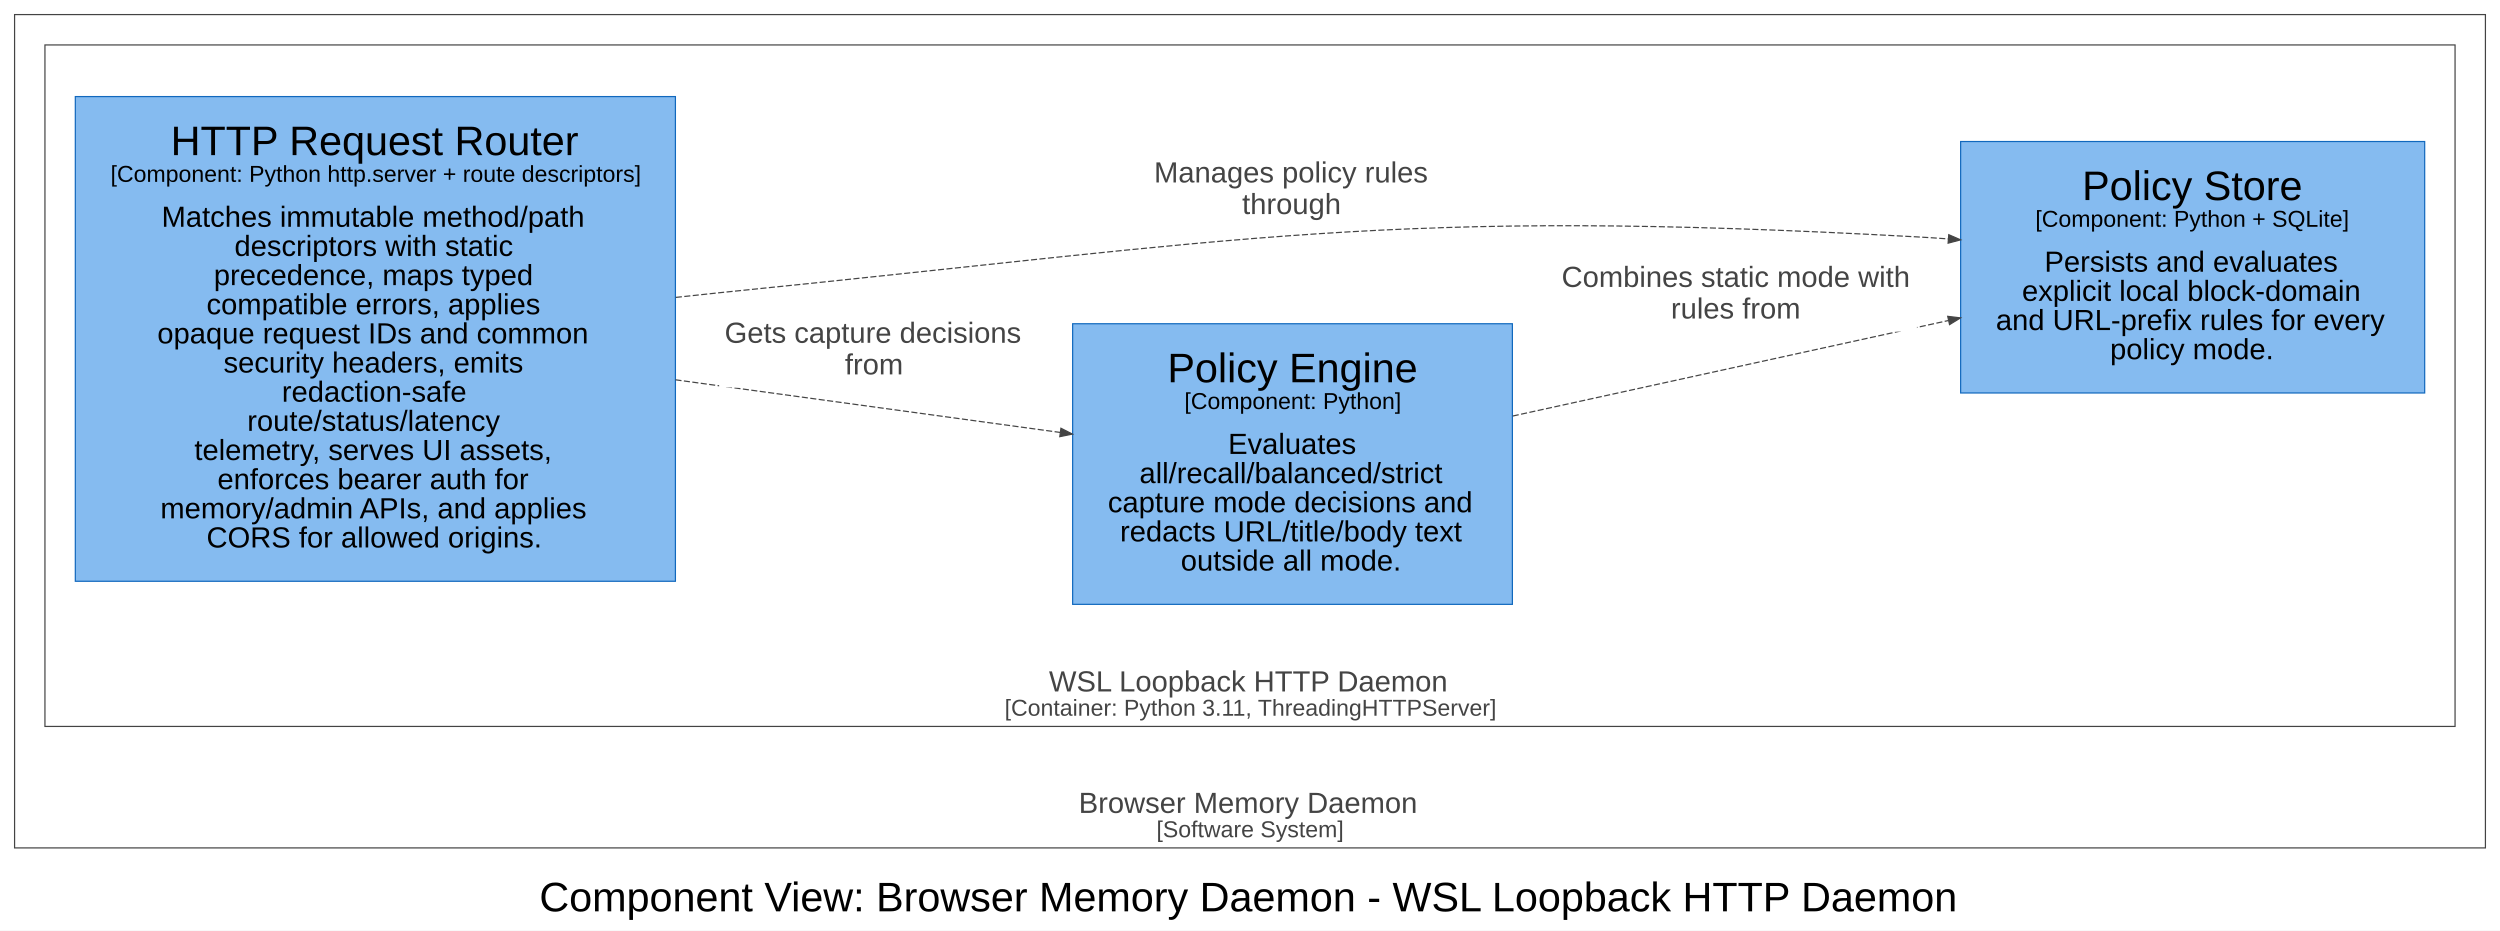
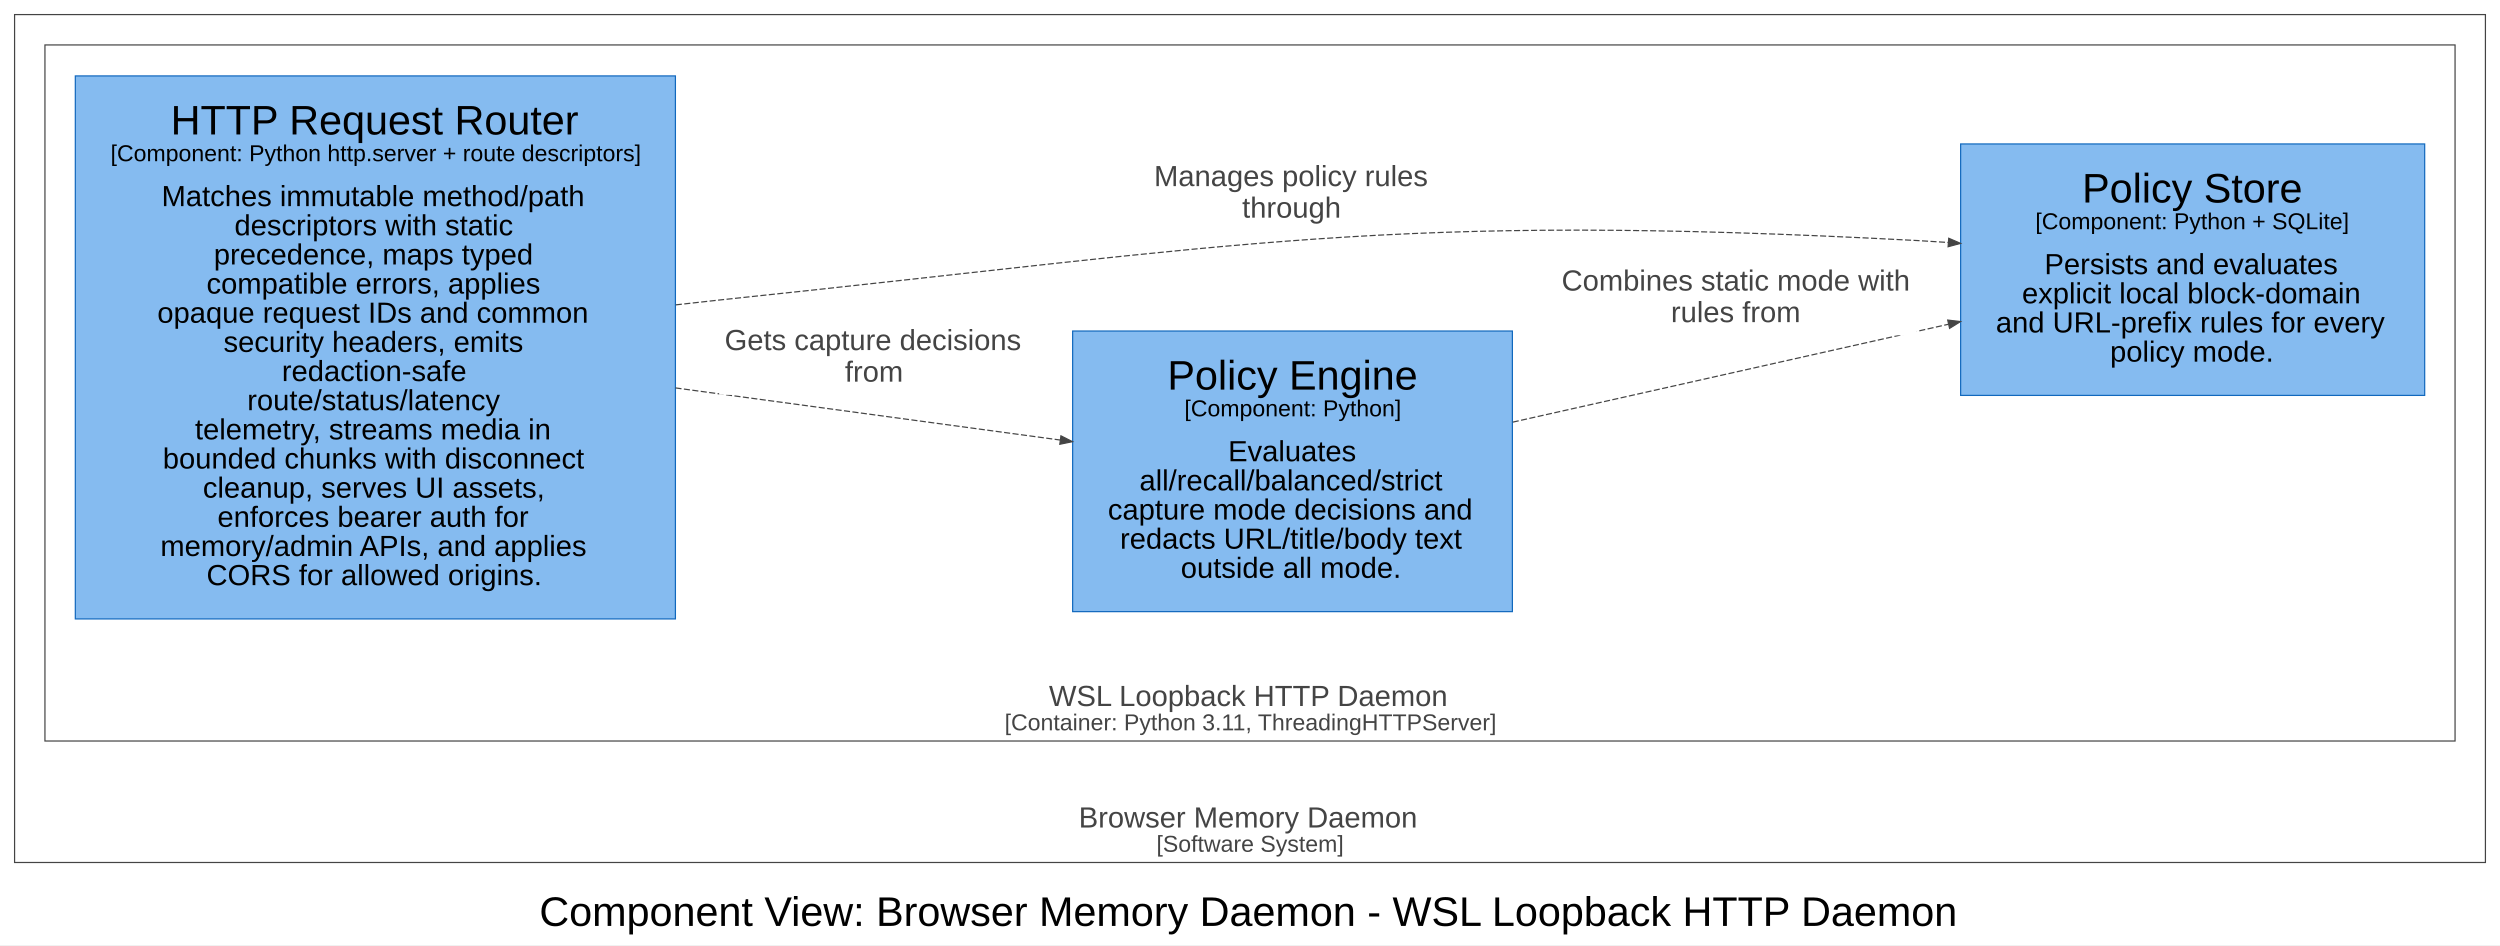
- <svg xmlns="http://www.w3.org/2000/svg" width="2058pt" height="766pt" viewBox="0.00 0.00 2058.00 766.00">
-   <g id="graph0" class="graph" transform="scale(1 1) rotate(0) translate(4 762)">
-     <polygon fill="white" stroke="transparent" points="-4,4 -4,-762 2054,-762 2054,4 -4,4" />
+ <svg xmlns="http://www.w3.org/2000/svg" width="2058pt" height="778pt" viewBox="0.00 0.00 2058.00 778.00">
+   <g id="graph0" class="graph" transform="scale(1 1) rotate(0) translate(4 774)">
+     <polygon fill="white" stroke="transparent" points="-4,4 -4,-774 2054,-774 2054,4 -4,4" />
    <text text-anchor="start" x="440" y="-11.8" font-family="Arial" font-size="34.00">Component View: Browser Memory Daemon - WSL Loopback HTTP Daemon</text>
    <g id="clust1" class="cluster">
-       <polygon fill="none" stroke="#444444" points="8,-64 8,-750 2042,-750 2042,-64 8,-64" />
+       <polygon fill="none" stroke="#444444" points="8,-64 8,-762 2042,-762 2042,-64 8,-64" />
      <text text-anchor="start" x="884" y="-92.8" font-family="Arial" font-size="24.00" fill="#444444">Browser Memory Daemon</text>
      <text text-anchor="start" x="948" y="-72.8" font-family="Arial" font-size="19.00" fill="#444444">[Software System]</text>
    </g>
    <g id="clust2" class="cluster">
-       <polygon fill="none" stroke="#444444" points="33,-164 33,-725 2017,-725 2017,-164 33,-164" />
+       <polygon fill="none" stroke="#444444" points="33,-164 33,-737 2017,-737 2017,-164 33,-164" />
      <text text-anchor="start" x="859.5" y="-192.8" font-family="Arial" font-size="24.00" fill="#444444">WSL Loopback HTTP Daemon</text>
      <text text-anchor="start" x="823" y="-172.8" font-family="Arial" font-size="19.00" fill="#444444">[Container: Python 3.11, ThreadingHTTPServer]</text>
    </g>
    <g id="23" class="node">
-       <polygon fill="#85bbf0" stroke="#1168bd" points="552,-682.5 58,-682.5 58,-283.5 552,-283.5 552,-682.5" />
-       <text text-anchor="start" x="136.5" y="-634.3" font-family="Arial" font-size="34.00" fill="#000000">HTTP Request Router</text>
-       <text text-anchor="start" x="87" y="-612.3" font-family="Arial" font-size="19.00" fill="#000000">[Component: Python http.server + route descriptors]</text>
-       <text text-anchor="start" x="129" y="-575.3" font-family="Arial" font-size="24.00" fill="#000000">Matches immutable method/path</text>
-       <text text-anchor="start" x="189" y="-551.3" font-family="Arial" font-size="24.00" fill="#000000">descriptors with static</text>
-       <text text-anchor="start" x="172" y="-527.3" font-family="Arial" font-size="24.00" fill="#000000">precedence, maps typed</text>
-       <text text-anchor="start" x="166" y="-503.3" font-family="Arial" font-size="24.00" fill="#000000">compatible errors, applies</text>
-       <text text-anchor="start" x="125.5" y="-479.3" font-family="Arial" font-size="24.00" fill="#000000">opaque request IDs and common</text>
-       <text text-anchor="start" x="180" y="-455.3" font-family="Arial" font-size="24.00" fill="#000000">security headers, emits</text>
-       <text text-anchor="start" x="228" y="-431.3" font-family="Arial" font-size="24.00" fill="#000000">redaction-safe</text>
-       <text text-anchor="start" x="199.5" y="-407.3" font-family="Arial" font-size="24.00" fill="#000000">route/status/latency</text>
-       <text text-anchor="start" x="156" y="-383.3" font-family="Arial" font-size="24.00" fill="#000000">telemetry, serves UI assets,</text>
-       <text text-anchor="start" x="175" y="-359.3" font-family="Arial" font-size="24.00" fill="#000000">enforces bearer auth for</text>
-       <text text-anchor="start" x="128" y="-335.3" font-family="Arial" font-size="24.00" fill="#000000">memory/admin APIs, and applies</text>
-       <text text-anchor="start" x="166" y="-311.3" font-family="Arial" font-size="24.00" fill="#000000">CORS for allowed origins.</text>
+       <polygon fill="#85bbf0" stroke="#1168bd" points="552,-711.5 58,-711.5 58,-264.5 552,-264.5 552,-711.5" />
+       <text text-anchor="start" x="136.5" y="-663.3" font-family="Arial" font-size="34.00" fill="#000000">HTTP Request Router</text>
+       <text text-anchor="start" x="87" y="-641.3" font-family="Arial" font-size="19.00" fill="#000000">[Component: Python http.server + route descriptors]</text>
+       <text text-anchor="start" x="129" y="-604.3" font-family="Arial" font-size="24.00" fill="#000000">Matches immutable method/path</text>
+       <text text-anchor="start" x="189" y="-580.3" font-family="Arial" font-size="24.00" fill="#000000">descriptors with static</text>
+       <text text-anchor="start" x="172" y="-556.3" font-family="Arial" font-size="24.00" fill="#000000">precedence, maps typed</text>
+       <text text-anchor="start" x="166" y="-532.3" font-family="Arial" font-size="24.00" fill="#000000">compatible errors, applies</text>
+       <text text-anchor="start" x="125.5" y="-508.3" font-family="Arial" font-size="24.00" fill="#000000">opaque request IDs and common</text>
+       <text text-anchor="start" x="180" y="-484.3" font-family="Arial" font-size="24.00" fill="#000000">security headers, emits</text>
+       <text text-anchor="start" x="228" y="-460.3" font-family="Arial" font-size="24.00" fill="#000000">redaction-safe</text>
+       <text text-anchor="start" x="199.5" y="-436.3" font-family="Arial" font-size="24.00" fill="#000000">route/status/latency</text>
+       <text text-anchor="start" x="156.5" y="-412.3" font-family="Arial" font-size="24.00" fill="#000000">telemetry, streams media in</text>
+       <text text-anchor="start" x="130" y="-388.3" font-family="Arial" font-size="24.00" fill="#000000">bounded chunks with disconnect</text>
+       <text text-anchor="start" x="163" y="-364.3" font-family="Arial" font-size="24.00" fill="#000000">cleanup, serves UI assets,</text>
+       <text text-anchor="start" x="175" y="-340.3" font-family="Arial" font-size="24.00" fill="#000000">enforces bearer auth for</text>
+       <text text-anchor="start" x="128" y="-316.3" font-family="Arial" font-size="24.00" fill="#000000">memory/admin APIs, and applies</text>
+       <text text-anchor="start" x="166" y="-292.3" font-family="Arial" font-size="24.00" fill="#000000">CORS for allowed origins.</text>
    </g>
    <g id="25" class="node">
-       <polygon fill="#85bbf0" stroke="#1168bd" points="1241,-495.5 879,-495.5 879,-264.5 1241,-264.5 1241,-495.5" />
-       <text text-anchor="start" x="957" y="-447.3" font-family="Arial" font-size="34.00" fill="#000000">Policy Engine</text>
-       <text text-anchor="start" x="971" y="-425.3" font-family="Arial" font-size="19.00" fill="#000000">[Component: Python]</text>
-       <text text-anchor="start" x="1007" y="-388.3" font-family="Arial" font-size="24.00" fill="#000000">Evaluates</text>
-       <text text-anchor="start" x="934" y="-364.3" font-family="Arial" font-size="24.00" fill="#000000">all/recall/balanced/strict</text>
-       <text text-anchor="start" x="908" y="-340.3" font-family="Arial" font-size="24.00" fill="#000000">capture mode decisions and</text>
-       <text text-anchor="start" x="918" y="-316.3" font-family="Arial" font-size="24.00" fill="#000000">redacts URL/title/body text</text>
-       <text text-anchor="start" x="968" y="-292.3" font-family="Arial" font-size="24.00" fill="#000000">outside all mode.</text>
+       <polygon fill="#85bbf0" stroke="#1168bd" points="1241,-501.5 879,-501.5 879,-270.5 1241,-270.5 1241,-501.5" />
+       <text text-anchor="start" x="957" y="-453.3" font-family="Arial" font-size="34.00" fill="#000000">Policy Engine</text>
+       <text text-anchor="start" x="971" y="-431.3" font-family="Arial" font-size="19.00" fill="#000000">[Component: Python]</text>
+       <text text-anchor="start" x="1007" y="-394.3" font-family="Arial" font-size="24.00" fill="#000000">Evaluates</text>
+       <text text-anchor="start" x="934" y="-370.3" font-family="Arial" font-size="24.00" fill="#000000">all/recall/balanced/strict</text>
+       <text text-anchor="start" x="908" y="-346.3" font-family="Arial" font-size="24.00" fill="#000000">capture mode decisions and</text>
+       <text text-anchor="start" x="918" y="-322.3" font-family="Arial" font-size="24.00" fill="#000000">redacts URL/title/body text</text>
+       <text text-anchor="start" x="968" y="-298.3" font-family="Arial" font-size="24.00" fill="#000000">outside all mode.</text>
    </g>
    <g id="113" class="edge">
-       <path fill="none" stroke="#444444" stroke-dasharray="5,2" d="M552.04,-449.35C654.91,-435.27 772.61,-419.17 868.69,-406.03" />
-       <polygon fill="#444444" stroke="#444444" points="869.37,-409.47 878.81,-404.65 868.42,-402.54 869.37,-409.47" />
-       <polygon fill="white" stroke="transparent" points="588,-443 588,-503 843,-503 843,-443 588,-443" />
-       <text text-anchor="start" x="592.5" y="-479.8" font-family="Arial" font-size="24.00" fill="#444444">Gets capture decisions</text>
-       <text text-anchor="start" x="691.5" y="-453.8" font-family="Arial" font-size="24.00" fill="#444444">from</text>
+       <path fill="none" stroke="#444444" stroke-dasharray="5,2" d="M552.04,-454.67C654.91,-440.74 772.61,-424.79 868.69,-411.78" />
+       <polygon fill="#444444" stroke="#444444" points="869.37,-415.22 878.81,-410.41 868.43,-408.28 869.37,-415.22" />
+       <polygon fill="white" stroke="transparent" points="588,-449 588,-509 843,-509 843,-449 588,-449" />
+       <text text-anchor="start" x="592.5" y="-485.8" font-family="Arial" font-size="24.00" fill="#444444">Gets capture decisions</text>
+       <text text-anchor="start" x="691.5" y="-459.8" font-family="Arial" font-size="24.00" fill="#444444">from</text>
    </g>
    <g id="26" class="node">
-       <polygon fill="#85bbf0" stroke="#1168bd" points="1992,-645.5 1610,-645.5 1610,-438.5 1992,-438.5 1992,-645.5" />
-       <text text-anchor="start" x="1710" y="-597.3" font-family="Arial" font-size="34.00" fill="#000000">Policy Store</text>
-       <text text-anchor="start" x="1671.5" y="-575.3" font-family="Arial" font-size="19.00" fill="#000000">[Component: Python + SQLite]</text>
-       <text text-anchor="start" x="1679" y="-538.3" font-family="Arial" font-size="24.00" fill="#000000">Persists and evaluates</text>
-       <text text-anchor="start" x="1660.5" y="-514.3" font-family="Arial" font-size="24.00" fill="#000000">explicit local block-domain</text>
-       <text text-anchor="start" x="1639" y="-490.3" font-family="Arial" font-size="24.00" fill="#000000">and URL-prefix rules for every</text>
-       <text text-anchor="start" x="1733" y="-466.3" font-family="Arial" font-size="24.00" fill="#000000">policy mode.</text>
+       <polygon fill="#85bbf0" stroke="#1168bd" points="1992,-655.5 1610,-655.5 1610,-448.5 1992,-448.5 1992,-655.5" />
+       <text text-anchor="start" x="1710" y="-607.3" font-family="Arial" font-size="34.00" fill="#000000">Policy Store</text>
+       <text text-anchor="start" x="1671.5" y="-585.3" font-family="Arial" font-size="19.00" fill="#000000">[Component: Python + SQLite]</text>
+       <text text-anchor="start" x="1679" y="-548.3" font-family="Arial" font-size="24.00" fill="#000000">Persists and evaluates</text>
+       <text text-anchor="start" x="1660.5" y="-524.3" font-family="Arial" font-size="24.00" fill="#000000">explicit local block-domain</text>
+       <text text-anchor="start" x="1639" y="-500.3" font-family="Arial" font-size="24.00" fill="#000000">and URL-prefix rules for every</text>
+       <text text-anchor="start" x="1733" y="-476.3" font-family="Arial" font-size="24.00" fill="#000000">policy mode.</text>
    </g>
    <g id="115" class="edge">
-       <path fill="none" stroke="#444444" stroke-dasharray="5,2" d="M552.34,-517.18C564.39,-518.54 576.33,-519.83 588,-521 1024.49,-564.93 1135.97,-591.15 1574,-567 1582.43,-566.54 1591.03,-565.97 1599.7,-565.33" />
-       <polygon fill="#444444" stroke="#444444" points="1600.22,-568.81 1609.92,-564.55 1599.69,-561.83 1600.22,-568.81" />
-       <polygon fill="white" stroke="transparent" points="942,-575 942,-635 1178,-635 1178,-575 942,-575" />
-       <text text-anchor="start" x="946" y="-611.8" font-family="Arial" font-size="24.00" fill="#444444">Manages policy rules</text>
-       <text text-anchor="start" x="1018.5" y="-585.8" font-family="Arial" font-size="24.00" fill="#444444">through</text>
+       <path fill="none" stroke="#444444" stroke-dasharray="5,2" d="M552.34,-523.04C564.39,-524.45 576.33,-525.78 588,-527 1024.38,-572.64 1135.85,-599.2 1574,-576 1582.43,-575.55 1591.02,-575.01 1599.7,-574.4" />
+       <polygon fill="#444444" stroke="#444444" points="1600.2,-577.87 1609.91,-573.65 1599.68,-570.89 1600.2,-577.87" />
+       <polygon fill="white" stroke="transparent" points="942,-584 942,-644 1178,-644 1178,-584 942,-584" />
+       <text text-anchor="start" x="946" y="-620.8" font-family="Arial" font-size="24.00" fill="#444444">Manages policy rules</text>
+       <text text-anchor="start" x="1018.5" y="-594.8" font-family="Arial" font-size="24.00" fill="#444444">through</text>
    </g>
    <g id="123" class="edge">
-       <path fill="none" stroke="#444444" stroke-dasharray="5,2" d="M1241.31,-419.53C1349.77,-443.3 1488.01,-473.61 1599.84,-498.12" />
-       <polygon fill="#444444" stroke="#444444" points="1599.37,-501.6 1609.89,-500.33 1600.87,-494.77 1599.37,-501.6" />
-       <polygon fill="white" stroke="transparent" points="1277,-489 1277,-549 1574,-549 1574,-489 1277,-489" />
-       <text text-anchor="start" x="1281.5" y="-525.8" font-family="Arial" font-size="24.00" fill="#444444">Combines static mode with</text>
-       <text text-anchor="start" x="1371.5" y="-499.8" font-family="Arial" font-size="24.00" fill="#444444">rules from</text>
+       <path fill="none" stroke="#444444" stroke-dasharray="5,2" d="M1241.31,-426.5C1349.77,-450.86 1488.01,-481.92 1599.84,-507.04" />
+       <polygon fill="#444444" stroke="#444444" points="1599.37,-510.52 1609.89,-509.3 1600.9,-503.69 1599.37,-510.52" />
+       <polygon fill="white" stroke="transparent" points="1277,-498 1277,-558 1574,-558 1574,-498 1277,-498" />
+       <text text-anchor="start" x="1281.5" y="-534.8" font-family="Arial" font-size="24.00" fill="#444444">Combines static mode with</text>
+       <text text-anchor="start" x="1371.5" y="-508.8" font-family="Arial" font-size="24.00" fill="#444444">rules from</text>
    </g>
  </g>
</svg>
